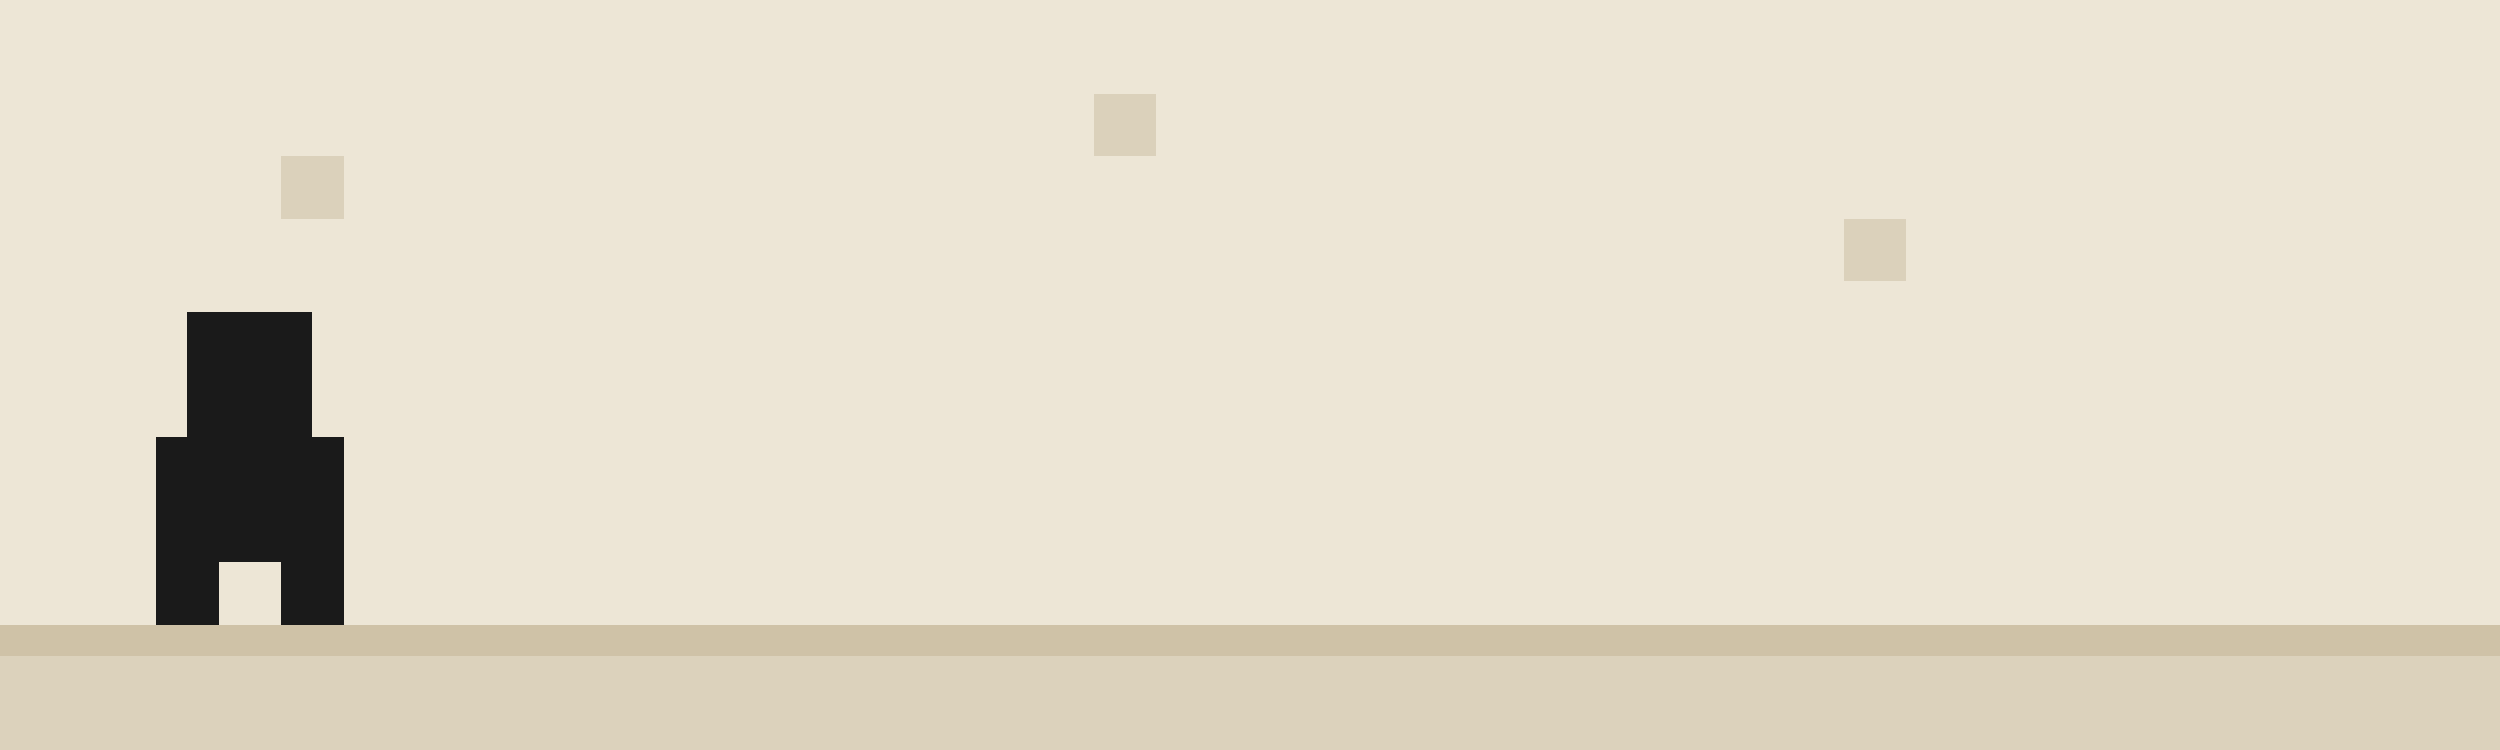
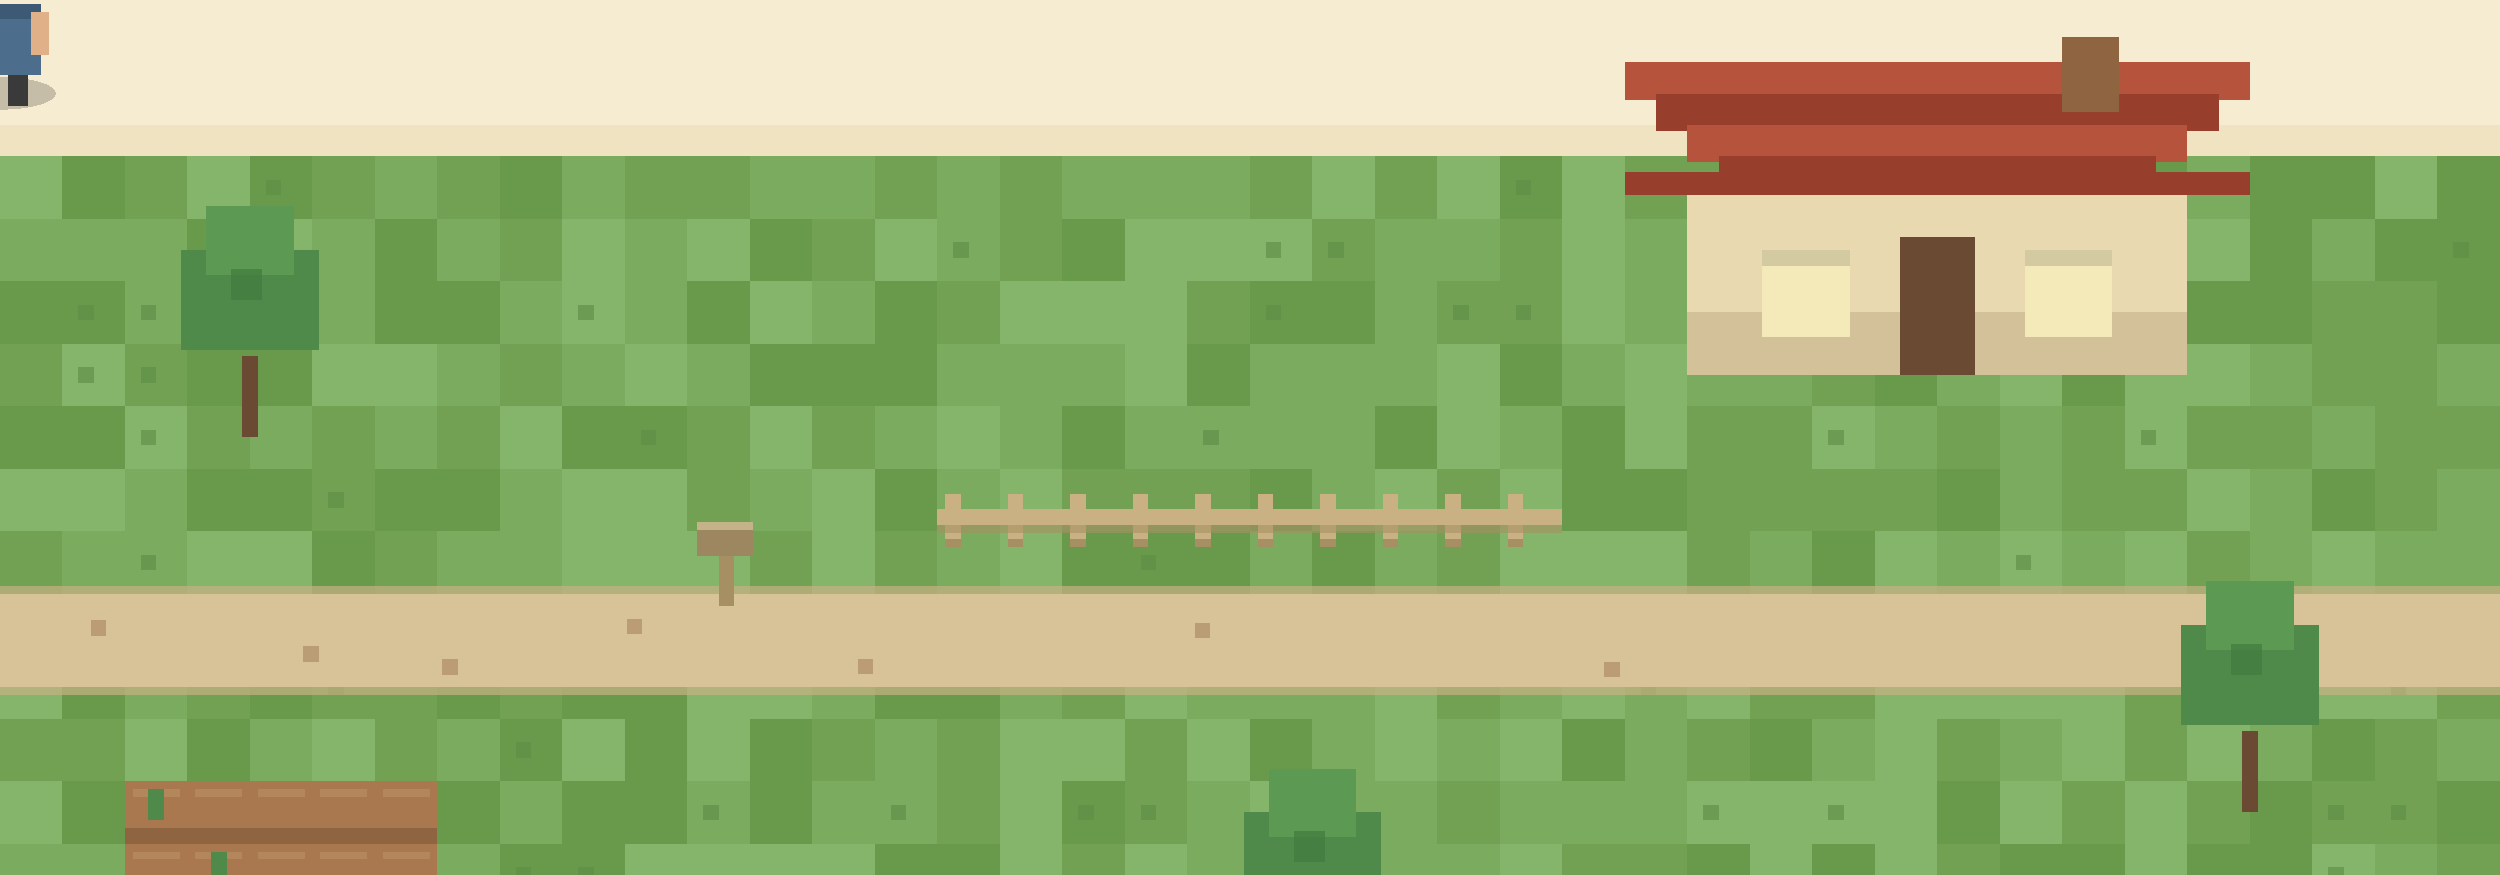
- <svg xmlns="http://www.w3.org/2000/svg" viewBox="0 0 160 48" width="320" height="96" shape-rendering="crispEdges">
-   <rect x="0" y="0" width="160" height="48" fill="#EDE6D6" />
-   <rect x="0" y="40" width="160" height="8" fill="#DCD2BC" />
-   <rect x="0" y="40" width="160" height="2" fill="#C7B89A" opacity="0.6" />
-   <rect x="18" y="10" width="4" height="4" fill="#C9BC9F" opacity="0.5" />
-   <rect x="70" y="6" width="4" height="4" fill="#C9BC9F" opacity="0.5" />
-   <rect x="118" y="14" width="4" height="4" fill="#C9BC9F" opacity="0.5" />
-   <g>
-     <g fill="#1A1A1A">
-       <rect x="12" y="20" width="8" height="8" />
-       <rect x="10" y="28" width="12" height="8" />
-       <rect x="10" y="36" width="4" height="4" />
-       <rect x="18" y="36" width="4" height="4" />
+ <svg xmlns="http://www.w3.org/2000/svg" viewBox="0 0 320 112" width="640" height="224" shape-rendering="crispEdges">
+   <rect x="0.0" y="0.0" width="320" height="16" fill="#f6ecd2" />
+   <rect x="0.0" y="16.0" width="320" height="4" fill="#efe3c2" />
+   <rect x="0.0" y="20.0" width="8" height="8" fill="#84b56a" />
+   <rect x="8.0" y="20.0" width="8" height="8" fill="#699a4c" />
+   <rect x="16.0" y="20.0" width="8" height="8" fill="#72a154" />
+   <rect x="24.0" y="20.0" width="8" height="8" fill="#84b56a" />
+   <rect x="32.0" y="20.0" width="8" height="8" fill="#699a4c" />
+   <rect x="34.0" y="23.0" width="2" height="2" fill="#5c8c44" opacity="0.6" />
+   <rect x="40.0" y="20.0" width="8" height="8" fill="#72a154" />
+   <rect x="48.0" y="20.0" width="8" height="8" fill="#7bab5e" />
+   <rect x="56.0" y="20.0" width="8" height="8" fill="#72a154" />
+   <rect x="64.0" y="20.0" width="8" height="8" fill="#699a4c" />
+   <rect x="72.0" y="20.0" width="8" height="8" fill="#7bab5e" />
+   <rect x="80.0" y="20.0" width="8" height="8" fill="#72a154" />
+   <rect x="88.0" y="20.0" width="8" height="8" fill="#72a154" />
+   <rect x="96.0" y="20.0" width="8" height="8" fill="#7bab5e" />
+   <rect x="104.0" y="20.0" width="8" height="8" fill="#7bab5e" />
+   <rect x="112.0" y="20.0" width="8" height="8" fill="#72a154" />
+   <rect x="120.0" y="20.0" width="8" height="8" fill="#7bab5e" />
+   <rect x="128.0" y="20.0" width="8" height="8" fill="#72a154" />
+   <rect x="136.0" y="20.0" width="8" height="8" fill="#7bab5e" />
+   <rect x="144.0" y="20.0" width="8" height="8" fill="#7bab5e" />
+   <rect x="152.0" y="20.0" width="8" height="8" fill="#7bab5e" />
+   <rect x="160.0" y="20.0" width="8" height="8" fill="#72a154" />
+   <rect x="168.0" y="20.0" width="8" height="8" fill="#84b56a" />
+   <rect x="176.0" y="20.0" width="8" height="8" fill="#72a154" />
+   <rect x="184.0" y="20.0" width="8" height="8" fill="#84b56a" />
+   <rect x="192.0" y="20.0" width="8" height="8" fill="#699a4c" />
+   <rect x="194.0" y="23.0" width="2" height="2" fill="#5c8c44" opacity="0.6" />
+   <rect x="200.0" y="20.0" width="8" height="8" fill="#84b56a" />
+   <rect x="208.0" y="20.0" width="8" height="8" fill="#72a154" />
+   <rect x="216.0" y="20.0" width="8" height="8" fill="#72a154" />
+   <rect x="224.0" y="20.0" width="8" height="8" fill="#72a154" />
+   <rect x="232.0" y="20.0" width="8" height="8" fill="#84b56a" />
+   <rect x="240.0" y="20.0" width="8" height="8" fill="#72a154" />
+   <rect x="248.0" y="20.0" width="8" height="8" fill="#699a4c" />
+   <rect x="256.0" y="20.0" width="8" height="8" fill="#699a4c" />
+   <rect x="264.0" y="20.0" width="8" height="8" fill="#7bab5e" />
+   <rect x="272.0" y="20.0" width="8" height="8" fill="#699a4c" />
+   <rect x="280.0" y="20.0" width="8" height="8" fill="#7bab5e" />
+   <rect x="288.0" y="20.0" width="8" height="8" fill="#699a4c" />
+   <rect x="296.0" y="20.0" width="8" height="8" fill="#699a4c" />
+   <rect x="304.0" y="20.0" width="8" height="8" fill="#84b56a" />
+   <rect x="312.0" y="20.0" width="8" height="8" fill="#699a4c" />
+   <rect x="0.0" y="28.0" width="8" height="8" fill="#7bab5e" />
+   <rect x="8.0" y="28.0" width="8" height="8" fill="#7bab5e" />
+   <rect x="16.0" y="28.0" width="8" height="8" fill="#7bab5e" />
+   <rect x="24.0" y="28.0" width="8" height="8" fill="#699a4c" />
+   <rect x="32.0" y="28.0" width="8" height="8" fill="#84b56a" />
+   <rect x="40.0" y="28.0" width="8" height="8" fill="#7bab5e" />
+   <rect x="48.0" y="28.0" width="8" height="8" fill="#699a4c" />
+   <rect x="56.0" y="28.0" width="8" height="8" fill="#7bab5e" />
+   <rect x="64.0" y="28.0" width="8" height="8" fill="#72a154" />
+   <rect x="72.0" y="28.0" width="8" height="8" fill="#84b56a" />
+   <rect x="80.0" y="28.0" width="8" height="8" fill="#7bab5e" />
+   <rect x="88.0" y="28.0" width="8" height="8" fill="#84b56a" />
+   <rect x="96.0" y="28.0" width="8" height="8" fill="#699a4c" />
+   <rect x="104.0" y="28.0" width="8" height="8" fill="#72a154" />
+   <rect x="112.0" y="28.0" width="8" height="8" fill="#84b56a" />
+   <rect x="120.0" y="28.0" width="8" height="8" fill="#7bab5e" />
+   <rect x="122.0" y="31.0" width="2" height="2" fill="#5c8c44" opacity="0.6" />
+   <rect x="128.0" y="28.0" width="8" height="8" fill="#72a154" />
+   <rect x="136.0" y="28.0" width="8" height="8" fill="#699a4c" />
+   <rect x="144.0" y="28.0" width="8" height="8" fill="#84b56a" />
+   <rect x="152.0" y="28.0" width="8" height="8" fill="#84b56a" />
+   <rect x="160.0" y="28.0" width="8" height="8" fill="#84b56a" />
+   <rect x="162.0" y="31.0" width="2" height="2" fill="#5c8c44" opacity="0.6" />
+   <rect x="168.0" y="28.0" width="8" height="8" fill="#72a154" />
+   <rect x="170.0" y="31.0" width="2" height="2" fill="#5c8c44" opacity="0.6" />
+   <rect x="176.0" y="28.0" width="8" height="8" fill="#7bab5e" />
+   <rect x="184.0" y="28.0" width="8" height="8" fill="#7bab5e" />
+   <rect x="192.0" y="28.0" width="8" height="8" fill="#72a154" />
+   <rect x="200.0" y="28.0" width="8" height="8" fill="#84b56a" />
+   <rect x="208.0" y="28.0" width="8" height="8" fill="#7bab5e" />
+   <rect x="216.0" y="28.0" width="8" height="8" fill="#7bab5e" />
+   <rect x="224.0" y="28.0" width="8" height="8" fill="#84b56a" />
+   <rect x="232.0" y="28.0" width="8" height="8" fill="#72a154" />
+   <rect x="240.0" y="28.0" width="8" height="8" fill="#84b56a" />
+   <rect x="248.0" y="28.0" width="8" height="8" fill="#699a4c" />
+   <rect x="256.0" y="28.0" width="8" height="8" fill="#699a4c" />
+   <rect x="264.0" y="28.0" width="8" height="8" fill="#7bab5e" />
+   <rect x="272.0" y="28.0" width="8" height="8" fill="#72a154" />
+   <rect x="280.0" y="28.0" width="8" height="8" fill="#84b56a" />
+   <rect x="288.0" y="28.0" width="8" height="8" fill="#699a4c" />
+   <rect x="296.0" y="28.0" width="8" height="8" fill="#7bab5e" />
+   <rect x="304.0" y="28.0" width="8" height="8" fill="#699a4c" />
+   <rect x="312.0" y="28.0" width="8" height="8" fill="#699a4c" />
+   <rect x="314.0" y="31.0" width="2" height="2" fill="#5c8c44" opacity="0.6" />
+   <rect x="0.0" y="36.0" width="8" height="8" fill="#699a4c" />
+   <rect x="8.0" y="36.0" width="8" height="8" fill="#699a4c" />
+   <rect x="10.0" y="39.0" width="2" height="2" fill="#5c8c44" opacity="0.6" />
+   <rect x="16.0" y="36.0" width="8" height="8" fill="#7bab5e" />
+   <rect x="18.0" y="39.0" width="2" height="2" fill="#5c8c44" opacity="0.6" />
+   <rect x="24.0" y="36.0" width="8" height="8" fill="#84b56a" />
+   <rect x="26.0" y="39.0" width="2" height="2" fill="#5c8c44" opacity="0.6" />
+   <rect x="32.0" y="36.0" width="8" height="8" fill="#72a154" />
+   <rect x="40.0" y="36.0" width="8" height="8" fill="#7bab5e" />
+   <rect x="48.0" y="36.0" width="8" height="8" fill="#699a4c" />
+   <rect x="56.0" y="36.0" width="8" height="8" fill="#699a4c" />
+   <rect x="64.0" y="36.0" width="8" height="8" fill="#7bab5e" />
+   <rect x="72.0" y="36.0" width="8" height="8" fill="#84b56a" />
+   <rect x="74.0" y="39.0" width="2" height="2" fill="#5c8c44" opacity="0.6" />
+   <rect x="80.0" y="36.0" width="8" height="8" fill="#7bab5e" />
+   <rect x="88.0" y="36.0" width="8" height="8" fill="#699a4c" />
+   <rect x="96.0" y="36.0" width="8" height="8" fill="#84b56a" />
+   <rect x="104.0" y="36.0" width="8" height="8" fill="#7bab5e" />
+   <rect x="112.0" y="36.0" width="8" height="8" fill="#699a4c" />
+   <rect x="120.0" y="36.0" width="8" height="8" fill="#72a154" />
+   <rect x="128.0" y="36.0" width="8" height="8" fill="#84b56a" />
+   <rect x="136.0" y="36.0" width="8" height="8" fill="#84b56a" />
+   <rect x="144.0" y="36.0" width="8" height="8" fill="#84b56a" />
+   <rect x="152.0" y="36.0" width="8" height="8" fill="#72a154" />
+   <rect x="160.0" y="36.0" width="8" height="8" fill="#699a4c" />
+   <rect x="162.0" y="39.0" width="2" height="2" fill="#5c8c44" opacity="0.6" />
+   <rect x="168.0" y="36.0" width="8" height="8" fill="#699a4c" />
+   <rect x="176.0" y="36.0" width="8" height="8" fill="#7bab5e" />
+   <rect x="184.0" y="36.0" width="8" height="8" fill="#72a154" />
+   <rect x="186.0" y="39.0" width="2" height="2" fill="#5c8c44" opacity="0.6" />
+   <rect x="192.0" y="36.0" width="8" height="8" fill="#72a154" />
+   <rect x="194.0" y="39.0" width="2" height="2" fill="#5c8c44" opacity="0.6" />
+   <rect x="200.0" y="36.0" width="8" height="8" fill="#84b56a" />
+   <rect x="208.0" y="36.0" width="8" height="8" fill="#7bab5e" />
+   <rect x="216.0" y="36.0" width="8" height="8" fill="#699a4c" />
+   <rect x="218.0" y="39.0" width="2" height="2" fill="#5c8c44" opacity="0.6" />
+   <rect x="224.0" y="36.0" width="8" height="8" fill="#72a154" />
+   <rect x="232.0" y="36.0" width="8" height="8" fill="#72a154" />
+   <rect x="234.0" y="39.0" width="2" height="2" fill="#5c8c44" opacity="0.6" />
+   <rect x="240.0" y="36.0" width="8" height="8" fill="#84b56a" />
+   <rect x="248.0" y="36.0" width="8" height="8" fill="#699a4c" />
+   <rect x="256.0" y="36.0" width="8" height="8" fill="#72a154" />
+   <rect x="264.0" y="36.0" width="8" height="8" fill="#699a4c" />
+   <rect x="272.0" y="36.0" width="8" height="8" fill="#7bab5e" />
+   <rect x="280.0" y="36.0" width="8" height="8" fill="#699a4c" />
+   <rect x="288.0" y="36.0" width="8" height="8" fill="#699a4c" />
+   <rect x="296.0" y="36.0" width="8" height="8" fill="#72a154" />
+   <rect x="304.0" y="36.0" width="8" height="8" fill="#72a154" />
+   <rect x="312.0" y="36.0" width="8" height="8" fill="#699a4c" />
+   <rect x="0.0" y="44.0" width="8" height="8" fill="#72a154" />
+   <rect x="8.0" y="44.0" width="8" height="8" fill="#84b56a" />
+   <rect x="10.0" y="47.0" width="2" height="2" fill="#5c8c44" opacity="0.6" />
+   <rect x="16.0" y="44.0" width="8" height="8" fill="#72a154" />
+   <rect x="18.0" y="47.0" width="2" height="2" fill="#5c8c44" opacity="0.6" />
+   <rect x="24.0" y="44.0" width="8" height="8" fill="#699a4c" />
+   <rect x="32.0" y="44.0" width="8" height="8" fill="#699a4c" />
+   <rect x="40.0" y="44.0" width="8" height="8" fill="#84b56a" />
+   <rect x="48.0" y="44.0" width="8" height="8" fill="#84b56a" />
+   <rect x="56.0" y="44.0" width="8" height="8" fill="#7bab5e" />
+   <rect x="64.0" y="44.0" width="8" height="8" fill="#72a154" />
+   <rect x="72.0" y="44.0" width="8" height="8" fill="#7bab5e" />
+   <rect x="80.0" y="44.0" width="8" height="8" fill="#84b56a" />
+   <rect x="88.0" y="44.0" width="8" height="8" fill="#7bab5e" />
+   <rect x="96.0" y="44.0" width="8" height="8" fill="#699a4c" />
+   <rect x="104.0" y="44.0" width="8" height="8" fill="#699a4c" />
+   <rect x="112.0" y="44.0" width="8" height="8" fill="#699a4c" />
+   <rect x="120.0" y="44.0" width="8" height="8" fill="#7bab5e" />
+   <rect x="128.0" y="44.0" width="8" height="8" fill="#7bab5e" />
+   <rect x="136.0" y="44.0" width="8" height="8" fill="#7bab5e" />
+   <rect x="144.0" y="44.0" width="8" height="8" fill="#84b56a" />
+   <rect x="152.0" y="44.0" width="8" height="8" fill="#699a4c" />
+   <rect x="160.0" y="44.0" width="8" height="8" fill="#7bab5e" />
+   <rect x="168.0" y="44.0" width="8" height="8" fill="#7bab5e" />
+   <rect x="176.0" y="44.0" width="8" height="8" fill="#7bab5e" />
+   <rect x="184.0" y="44.0" width="8" height="8" fill="#84b56a" />
+   <rect x="192.0" y="44.0" width="8" height="8" fill="#699a4c" />
+   <rect x="200.0" y="44.0" width="8" height="8" fill="#7bab5e" />
+   <rect x="208.0" y="44.0" width="8" height="8" fill="#84b56a" />
+   <rect x="216.0" y="44.0" width="8" height="8" fill="#7bab5e" />
+   <rect x="224.0" y="44.0" width="8" height="8" fill="#7bab5e" />
+   <rect x="232.0" y="44.0" width="8" height="8" fill="#72a154" />
+   <rect x="240.0" y="44.0" width="8" height="8" fill="#699a4c" />
+   <rect x="248.0" y="44.0" width="8" height="8" fill="#7bab5e" />
+   <rect x="256.0" y="44.0" width="8" height="8" fill="#84b56a" />
+   <rect x="264.0" y="44.0" width="8" height="8" fill="#699a4c" />
+   <rect x="272.0" y="44.0" width="8" height="8" fill="#84b56a" />
+   <rect x="280.0" y="44.0" width="8" height="8" fill="#84b56a" />
+   <rect x="288.0" y="44.0" width="8" height="8" fill="#7bab5e" />
+   <rect x="296.0" y="44.0" width="8" height="8" fill="#72a154" />
+   <rect x="304.0" y="44.0" width="8" height="8" fill="#72a154" />
+   <rect x="312.0" y="44.0" width="8" height="8" fill="#7bab5e" />
+   <rect x="0.0" y="52.0" width="8" height="8" fill="#699a4c" />
+   <rect x="8.0" y="52.0" width="8" height="8" fill="#699a4c" />
+   <rect x="16.0" y="52.0" width="8" height="8" fill="#84b56a" />
+   <rect x="18.0" y="55.0" width="2" height="2" fill="#5c8c44" opacity="0.6" />
+   <rect x="24.0" y="52.0" width="8" height="8" fill="#72a154" />
+   <rect x="32.0" y="52.0" width="8" height="8" fill="#7bab5e" />
+   <rect x="40.0" y="52.0" width="8" height="8" fill="#72a154" />
+   <rect x="48.0" y="52.0" width="8" height="8" fill="#7bab5e" />
+   <rect x="56.0" y="52.0" width="8" height="8" fill="#72a154" />
+   <rect x="64.0" y="52.0" width="8" height="8" fill="#84b56a" />
+   <rect x="72.0" y="52.0" width="8" height="8" fill="#699a4c" />
+   <rect x="80.0" y="52.0" width="8" height="8" fill="#699a4c" />
+   <rect x="82.0" y="55.0" width="2" height="2" fill="#5c8c44" opacity="0.6" />
+   <rect x="88.0" y="52.0" width="8" height="8" fill="#72a154" />
+   <rect x="96.0" y="52.0" width="8" height="8" fill="#84b56a" />
+   <rect x="104.0" y="52.0" width="8" height="8" fill="#72a154" />
+   <rect x="112.0" y="52.0" width="8" height="8" fill="#7bab5e" />
+   <rect x="120.0" y="52.0" width="8" height="8" fill="#84b56a" />
+   <rect x="128.0" y="52.0" width="8" height="8" fill="#7bab5e" />
+   <rect x="136.0" y="52.0" width="8" height="8" fill="#699a4c" />
+   <rect x="144.0" y="52.0" width="8" height="8" fill="#7bab5e" />
+   <rect x="152.0" y="52.0" width="8" height="8" fill="#7bab5e" />
+   <rect x="154.0" y="55.0" width="2" height="2" fill="#5c8c44" opacity="0.6" />
+   <rect x="160.0" y="52.0" width="8" height="8" fill="#7bab5e" />
+   <rect x="168.0" y="52.0" width="8" height="8" fill="#7bab5e" />
+   <rect x="176.0" y="52.0" width="8" height="8" fill="#699a4c" />
+   <rect x="184.0" y="52.0" width="8" height="8" fill="#84b56a" />
+   <rect x="192.0" y="52.0" width="8" height="8" fill="#7bab5e" />
+   <rect x="200.0" y="52.0" width="8" height="8" fill="#699a4c" />
+   <rect x="208.0" y="52.0" width="8" height="8" fill="#84b56a" />
+   <rect x="216.0" y="52.0" width="8" height="8" fill="#72a154" />
+   <rect x="224.0" y="52.0" width="8" height="8" fill="#72a154" />
+   <rect x="232.0" y="52.0" width="8" height="8" fill="#84b56a" />
+   <rect x="234.0" y="55.0" width="2" height="2" fill="#5c8c44" opacity="0.6" />
+   <rect x="240.0" y="52.0" width="8" height="8" fill="#7bab5e" />
+   <rect x="248.0" y="52.0" width="8" height="8" fill="#72a154" />
+   <rect x="256.0" y="52.0" width="8" height="8" fill="#7bab5e" />
+   <rect x="264.0" y="52.0" width="8" height="8" fill="#72a154" />
+   <rect x="272.0" y="52.0" width="8" height="8" fill="#84b56a" />
+   <rect x="274.0" y="55.0" width="2" height="2" fill="#5c8c44" opacity="0.6" />
+   <rect x="280.0" y="52.0" width="8" height="8" fill="#72a154" />
+   <rect x="288.0" y="52.0" width="8" height="8" fill="#72a154" />
+   <rect x="296.0" y="52.0" width="8" height="8" fill="#7bab5e" />
+   <rect x="304.0" y="52.0" width="8" height="8" fill="#72a154" />
+   <rect x="312.0" y="52.0" width="8" height="8" fill="#72a154" />
+   <rect x="0.0" y="60.0" width="8" height="8" fill="#84b56a" />
+   <rect x="8.0" y="60.0" width="8" height="8" fill="#84b56a" />
+   <rect x="16.0" y="60.0" width="8" height="8" fill="#7bab5e" />
+   <rect x="24.0" y="60.0" width="8" height="8" fill="#699a4c" />
+   <rect x="32.0" y="60.0" width="8" height="8" fill="#699a4c" />
+   <rect x="40.0" y="60.0" width="8" height="8" fill="#72a154" />
+   <rect x="42.0" y="63.0" width="2" height="2" fill="#5c8c44" opacity="0.6" />
+   <rect x="48.0" y="60.0" width="8" height="8" fill="#699a4c" />
+   <rect x="56.0" y="60.0" width="8" height="8" fill="#699a4c" />
+   <rect x="64.0" y="60.0" width="8" height="8" fill="#7bab5e" />
+   <rect x="72.0" y="60.0" width="8" height="8" fill="#84b56a" />
+   <rect x="80.0" y="60.0" width="8" height="8" fill="#84b56a" />
+   <rect x="88.0" y="60.0" width="8" height="8" fill="#72a154" />
+   <rect x="96.0" y="60.0" width="8" height="8" fill="#7bab5e" />
+   <rect x="104.0" y="60.0" width="8" height="8" fill="#84b56a" />
+   <rect x="112.0" y="60.0" width="8" height="8" fill="#699a4c" />
+   <rect x="120.0" y="60.0" width="8" height="8" fill="#7bab5e" />
+   <rect x="128.0" y="60.0" width="8" height="8" fill="#84b56a" />
+   <rect x="136.0" y="60.0" width="8" height="8" fill="#72a154" />
+   <rect x="144.0" y="60.0" width="8" height="8" fill="#72a154" />
+   <rect x="152.0" y="60.0" width="8" height="8" fill="#72a154" />
+   <rect x="160.0" y="60.0" width="8" height="8" fill="#699a4c" />
+   <rect x="168.0" y="60.0" width="8" height="8" fill="#7bab5e" />
+   <rect x="176.0" y="60.0" width="8" height="8" fill="#84b56a" />
+   <rect x="184.0" y="60.0" width="8" height="8" fill="#72a154" />
+   <rect x="192.0" y="60.0" width="8" height="8" fill="#84b56a" />
+   <rect x="200.0" y="60.0" width="8" height="8" fill="#699a4c" />
+   <rect x="208.0" y="60.0" width="8" height="8" fill="#699a4c" />
+   <rect x="216.0" y="60.0" width="8" height="8" fill="#72a154" />
+   <rect x="224.0" y="60.0" width="8" height="8" fill="#72a154" />
+   <rect x="232.0" y="60.0" width="8" height="8" fill="#72a154" />
+   <rect x="240.0" y="60.0" width="8" height="8" fill="#72a154" />
+   <rect x="248.0" y="60.0" width="8" height="8" fill="#699a4c" />
+   <rect x="256.0" y="60.0" width="8" height="8" fill="#7bab5e" />
+   <rect x="264.0" y="60.0" width="8" height="8" fill="#72a154" />
+   <rect x="272.0" y="60.0" width="8" height="8" fill="#72a154" />
+   <rect x="280.0" y="60.0" width="8" height="8" fill="#84b56a" />
+   <rect x="288.0" y="60.0" width="8" height="8" fill="#7bab5e" />
+   <rect x="296.0" y="60.0" width="8" height="8" fill="#699a4c" />
+   <rect x="304.0" y="60.0" width="8" height="8" fill="#72a154" />
+   <rect x="312.0" y="60.0" width="8" height="8" fill="#7bab5e" />
+   <rect x="0.0" y="68.0" width="8" height="8" fill="#72a154" />
+   <rect x="8.0" y="68.0" width="8" height="8" fill="#7bab5e" />
+   <rect x="16.0" y="68.0" width="8" height="8" fill="#7bab5e" />
+   <rect x="18.0" y="71.0" width="2" height="2" fill="#5c8c44" opacity="0.6" />
+   <rect x="24.0" y="68.0" width="8" height="8" fill="#84b56a" />
+   <rect x="32.0" y="68.0" width="8" height="8" fill="#84b56a" />
+   <rect x="40.0" y="68.0" width="8" height="8" fill="#699a4c" />
+   <rect x="48.0" y="68.0" width="8" height="8" fill="#72a154" />
+   <rect x="56.0" y="68.0" width="8" height="8" fill="#7bab5e" />
+   <rect x="64.0" y="68.0" width="8" height="8" fill="#7bab5e" />
+   <rect x="72.0" y="68.0" width="8" height="8" fill="#84b56a" />
+   <rect x="80.0" y="68.0" width="8" height="8" fill="#84b56a" />
+   <rect x="88.0" y="68.0" width="8" height="8" fill="#84b56a" />
+   <rect x="96.0" y="68.0" width="8" height="8" fill="#72a154" />
+   <rect x="104.0" y="68.0" width="8" height="8" fill="#84b56a" />
+   <rect x="112.0" y="68.0" width="8" height="8" fill="#72a154" />
+   <rect x="120.0" y="68.0" width="8" height="8" fill="#7bab5e" />
+   <rect x="128.0" y="68.0" width="8" height="8" fill="#84b56a" />
+   <rect x="136.0" y="68.0" width="8" height="8" fill="#699a4c" />
+   <rect x="144.0" y="68.0" width="8" height="8" fill="#699a4c" />
+   <rect x="146.0" y="71.0" width="2" height="2" fill="#5c8c44" opacity="0.6" />
+   <rect x="152.0" y="68.0" width="8" height="8" fill="#699a4c" />
+   <rect x="160.0" y="68.0" width="8" height="8" fill="#7bab5e" />
+   <rect x="168.0" y="68.0" width="8" height="8" fill="#699a4c" />
+   <rect x="176.0" y="68.0" width="8" height="8" fill="#7bab5e" />
+   <rect x="184.0" y="68.0" width="8" height="8" fill="#72a154" />
+   <rect x="192.0" y="68.0" width="8" height="8" fill="#84b56a" />
+   <rect x="200.0" y="68.0" width="8" height="8" fill="#84b56a" />
+   <rect x="208.0" y="68.0" width="8" height="8" fill="#84b56a" />
+   <rect x="216.0" y="68.0" width="8" height="8" fill="#72a154" />
+   <rect x="224.0" y="68.0" width="8" height="8" fill="#7bab5e" />
+   <rect x="232.0" y="68.0" width="8" height="8" fill="#699a4c" />
+   <rect x="240.0" y="68.0" width="8" height="8" fill="#84b56a" />
+   <rect x="248.0" y="68.0" width="8" height="8" fill="#7bab5e" />
+   <rect x="256.0" y="68.0" width="8" height="8" fill="#84b56a" />
+   <rect x="258.0" y="71.0" width="2" height="2" fill="#5c8c44" opacity="0.6" />
+   <rect x="264.0" y="68.0" width="8" height="8" fill="#7bab5e" />
+   <rect x="272.0" y="68.0" width="8" height="8" fill="#84b56a" />
+   <rect x="280.0" y="68.0" width="8" height="8" fill="#72a154" />
+   <rect x="288.0" y="68.0" width="8" height="8" fill="#7bab5e" />
+   <rect x="296.0" y="68.0" width="8" height="8" fill="#84b56a" />
+   <rect x="304.0" y="68.0" width="8" height="8" fill="#7bab5e" />
+   <rect x="312.0" y="68.0" width="8" height="8" fill="#7bab5e" />
+   <rect x="0.0" y="76.0" width="8" height="8" fill="#84b56a" />
+   <rect x="8.0" y="76.0" width="8" height="8" fill="#72a154" />
+   <rect x="16.0" y="76.0" width="8" height="8" fill="#72a154" />
+   <rect x="24.0" y="76.0" width="8" height="8" fill="#84b56a" />
+   <rect x="32.0" y="76.0" width="8" height="8" fill="#84b56a" />
+   <rect x="40.0" y="76.0" width="8" height="8" fill="#84b56a" />
+   <rect x="48.0" y="76.0" width="8" height="8" fill="#699a4c" />
+   <rect x="56.0" y="76.0" width="8" height="8" fill="#84b56a" />
+   <rect x="64.0" y="76.0" width="8" height="8" fill="#7bab5e" />
+   <rect x="72.0" y="76.0" width="8" height="8" fill="#699a4c" />
+   <rect x="74.0" y="79.0" width="2" height="2" fill="#5c8c44" opacity="0.6" />
+   <rect x="80.0" y="76.0" width="8" height="8" fill="#84b56a" />
+   <rect x="88.0" y="76.0" width="8" height="8" fill="#7bab5e" />
+   <rect x="90.0" y="79.0" width="2" height="2" fill="#5c8c44" opacity="0.6" />
+   <rect x="96.0" y="76.0" width="8" height="8" fill="#699a4c" />
+   <rect x="104.0" y="76.0" width="8" height="8" fill="#72a154" />
+   <rect x="112.0" y="76.0" width="8" height="8" fill="#7bab5e" />
+   <rect x="120.0" y="76.0" width="8" height="8" fill="#7bab5e" />
+   <rect x="128.0" y="76.0" width="8" height="8" fill="#72a154" />
+   <rect x="136.0" y="76.0" width="8" height="8" fill="#72a154" />
+   <rect x="144.0" y="76.0" width="8" height="8" fill="#72a154" />
+   <rect x="152.0" y="76.0" width="8" height="8" fill="#7bab5e" />
+   <rect x="154.0" y="79.0" width="2" height="2" fill="#5c8c44" opacity="0.6" />
+   <rect x="160.0" y="76.0" width="8" height="8" fill="#699a4c" />
+   <rect x="168.0" y="76.0" width="8" height="8" fill="#699a4c" />
+   <rect x="170.0" y="79.0" width="2" height="2" fill="#5c8c44" opacity="0.6" />
+   <rect x="176.0" y="76.0" width="8" height="8" fill="#72a154" />
+   <rect x="184.0" y="76.0" width="8" height="8" fill="#7bab5e" />
+   <rect x="192.0" y="76.0" width="8" height="8" fill="#72a154" />
+   <rect x="200.0" y="76.0" width="8" height="8" fill="#72a154" />
+   <rect x="202.0" y="79.0" width="2" height="2" fill="#5c8c44" opacity="0.6" />
+   <rect x="208.0" y="76.0" width="8" height="8" fill="#72a154" />
+   <rect x="216.0" y="76.0" width="8" height="8" fill="#72a154" />
+   <rect x="218.0" y="79.0" width="2" height="2" fill="#5c8c44" opacity="0.6" />
+   <rect x="224.0" y="76.0" width="8" height="8" fill="#72a154" />
+   <rect x="232.0" y="76.0" width="8" height="8" fill="#7bab5e" />
+   <rect x="240.0" y="76.0" width="8" height="8" fill="#84b56a" />
+   <rect x="248.0" y="76.0" width="8" height="8" fill="#7bab5e" />
+   <rect x="256.0" y="76.0" width="8" height="8" fill="#72a154" />
+   <rect x="264.0" y="76.0" width="8" height="8" fill="#84b56a" />
+   <rect x="266.0" y="79.0" width="2" height="2" fill="#5c8c44" opacity="0.6" />
+   <rect x="272.0" y="76.0" width="8" height="8" fill="#72a154" />
+   <rect x="280.0" y="76.0" width="8" height="8" fill="#84b56a" />
+   <rect x="288.0" y="76.0" width="8" height="8" fill="#84b56a" />
+   <rect x="296.0" y="76.0" width="8" height="8" fill="#72a154" />
+   <rect x="304.0" y="76.0" width="8" height="8" fill="#699a4c" />
+   <rect x="312.0" y="76.0" width="8" height="8" fill="#84b56a" />
+   <rect x="0.0" y="84.0" width="8" height="8" fill="#84b56a" />
+   <rect x="8.0" y="84.0" width="8" height="8" fill="#699a4c" />
+   <rect x="16.0" y="84.0" width="8" height="8" fill="#7bab5e" />
+   <rect x="24.0" y="84.0" width="8" height="8" fill="#72a154" />
+   <rect x="32.0" y="84.0" width="8" height="8" fill="#699a4c" />
+   <rect x="40.0" y="84.0" width="8" height="8" fill="#72a154" />
+   <rect x="42.0" y="87.0" width="2" height="2" fill="#5c8c44" opacity="0.6" />
+   <rect x="48.0" y="84.0" width="8" height="8" fill="#72a154" />
+   <rect x="56.0" y="84.0" width="8" height="8" fill="#699a4c" />
+   <rect x="64.0" y="84.0" width="8" height="8" fill="#72a154" />
+   <rect x="72.0" y="84.0" width="8" height="8" fill="#699a4c" />
+   <rect x="80.0" y="84.0" width="8" height="8" fill="#699a4c" />
+   <rect x="88.0" y="84.0" width="8" height="8" fill="#84b56a" />
+   <rect x="96.0" y="84.0" width="8" height="8" fill="#84b56a" />
+   <rect x="104.0" y="84.0" width="8" height="8" fill="#7bab5e" />
+   <rect x="112.0" y="84.0" width="8" height="8" fill="#699a4c" />
+   <rect x="120.0" y="84.0" width="8" height="8" fill="#699a4c" />
+   <rect x="128.0" y="84.0" width="8" height="8" fill="#7bab5e" />
+   <rect x="136.0" y="84.0" width="8" height="8" fill="#72a154" />
+   <rect x="144.0" y="84.0" width="8" height="8" fill="#84b56a" />
+   <rect x="152.0" y="84.0" width="8" height="8" fill="#7bab5e" />
+   <rect x="160.0" y="84.0" width="8" height="8" fill="#7bab5e" />
+   <rect x="168.0" y="84.0" width="8" height="8" fill="#7bab5e" />
+   <rect x="176.0" y="84.0" width="8" height="8" fill="#84b56a" />
+   <rect x="184.0" y="84.0" width="8" height="8" fill="#72a154" />
+   <rect x="192.0" y="84.0" width="8" height="8" fill="#7bab5e" />
+   <rect x="200.0" y="84.0" width="8" height="8" fill="#84b56a" />
+   <rect x="208.0" y="84.0" width="8" height="8" fill="#7bab5e" />
+   <rect x="210.0" y="87.0" width="2" height="2" fill="#5c8c44" opacity="0.6" />
+   <rect x="216.0" y="84.0" width="8" height="8" fill="#84b56a" />
+   <rect x="224.0" y="84.0" width="8" height="8" fill="#72a154" />
+   <rect x="232.0" y="84.0" width="8" height="8" fill="#72a154" />
+   <rect x="240.0" y="84.0" width="8" height="8" fill="#84b56a" />
+   <rect x="248.0" y="84.0" width="8" height="8" fill="#84b56a" />
+   <rect x="256.0" y="84.0" width="8" height="8" fill="#84b56a" />
+   <rect x="264.0" y="84.0" width="8" height="8" fill="#84b56a" />
+   <rect x="272.0" y="84.0" width="8" height="8" fill="#72a154" />
+   <rect x="280.0" y="84.0" width="8" height="8" fill="#7bab5e" />
+   <rect x="288.0" y="84.0" width="8" height="8" fill="#72a154" />
+   <rect x="296.0" y="84.0" width="8" height="8" fill="#84b56a" />
+   <rect x="304.0" y="84.0" width="8" height="8" fill="#84b56a" />
+   <rect x="306.0" y="87.0" width="2" height="2" fill="#5c8c44" opacity="0.6" />
+   <rect x="312.0" y="84.0" width="8" height="8" fill="#72a154" />
+   <rect x="0.0" y="92.0" width="8" height="8" fill="#72a154" />
+   <rect x="8.0" y="92.0" width="8" height="8" fill="#72a154" />
+   <rect x="16.0" y="92.0" width="8" height="8" fill="#84b56a" />
+   <rect x="24.0" y="92.0" width="8" height="8" fill="#699a4c" />
+   <rect x="32.0" y="92.0" width="8" height="8" fill="#7bab5e" />
+   <rect x="40.0" y="92.0" width="8" height="8" fill="#84b56a" />
+   <rect x="48.0" y="92.0" width="8" height="8" fill="#72a154" />
+   <rect x="56.0" y="92.0" width="8" height="8" fill="#7bab5e" />
+   <rect x="64.0" y="92.0" width="8" height="8" fill="#699a4c" />
+   <rect x="66.0" y="95.0" width="2" height="2" fill="#5c8c44" opacity="0.6" />
+   <rect x="72.0" y="92.0" width="8" height="8" fill="#84b56a" />
+   <rect x="80.0" y="92.0" width="8" height="8" fill="#699a4c" />
+   <rect x="88.0" y="92.0" width="8" height="8" fill="#84b56a" />
+   <rect x="96.0" y="92.0" width="8" height="8" fill="#699a4c" />
+   <rect x="104.0" y="92.0" width="8" height="8" fill="#72a154" />
+   <rect x="112.0" y="92.0" width="8" height="8" fill="#7bab5e" />
+   <rect x="120.0" y="92.0" width="8" height="8" fill="#72a154" />
+   <rect x="128.0" y="92.0" width="8" height="8" fill="#84b56a" />
+   <rect x="136.0" y="92.0" width="8" height="8" fill="#84b56a" />
+   <rect x="144.0" y="92.0" width="8" height="8" fill="#72a154" />
+   <rect x="152.0" y="92.0" width="8" height="8" fill="#84b56a" />
+   <rect x="160.0" y="92.0" width="8" height="8" fill="#699a4c" />
+   <rect x="168.0" y="92.0" width="8" height="8" fill="#7bab5e" />
+   <rect x="176.0" y="92.0" width="8" height="8" fill="#84b56a" />
+   <rect x="184.0" y="92.0" width="8" height="8" fill="#7bab5e" />
+   <rect x="192.0" y="92.0" width="8" height="8" fill="#84b56a" />
+   <rect x="200.0" y="92.0" width="8" height="8" fill="#699a4c" />
+   <rect x="208.0" y="92.0" width="8" height="8" fill="#7bab5e" />
+   <rect x="216.0" y="92.0" width="8" height="8" fill="#72a154" />
+   <rect x="224.0" y="92.0" width="8" height="8" fill="#699a4c" />
+   <rect x="232.0" y="92.0" width="8" height="8" fill="#7bab5e" />
+   <rect x="240.0" y="92.0" width="8" height="8" fill="#84b56a" />
+   <rect x="248.0" y="92.0" width="8" height="8" fill="#72a154" />
+   <rect x="256.0" y="92.0" width="8" height="8" fill="#7bab5e" />
+   <rect x="264.0" y="92.0" width="8" height="8" fill="#84b56a" />
+   <rect x="272.0" y="92.0" width="8" height="8" fill="#72a154" />
+   <rect x="280.0" y="92.0" width="8" height="8" fill="#84b56a" />
+   <rect x="288.0" y="92.0" width="8" height="8" fill="#7bab5e" />
+   <rect x="296.0" y="92.0" width="8" height="8" fill="#699a4c" />
+   <rect x="304.0" y="92.0" width="8" height="8" fill="#72a154" />
+   <rect x="312.0" y="92.0" width="8" height="8" fill="#7bab5e" />
+   <rect x="0.0" y="100.0" width="8" height="8" fill="#84b56a" />
+   <rect x="8.0" y="100.0" width="8" height="8" fill="#699a4c" />
+   <rect x="16.0" y="100.0" width="8" height="8" fill="#699a4c" />
+   <rect x="24.0" y="100.0" width="8" height="8" fill="#699a4c" />
+   <rect x="32.0" y="100.0" width="8" height="8" fill="#7bab5e" />
+   <rect x="40.0" y="100.0" width="8" height="8" fill="#699a4c" />
+   <rect x="48.0" y="100.0" width="8" height="8" fill="#7bab5e" />
+   <rect x="56.0" y="100.0" width="8" height="8" fill="#699a4c" />
+   <rect x="64.0" y="100.0" width="8" height="8" fill="#7bab5e" />
+   <rect x="72.0" y="100.0" width="8" height="8" fill="#699a4c" />
+   <rect x="80.0" y="100.0" width="8" height="8" fill="#699a4c" />
+   <rect x="88.0" y="100.0" width="8" height="8" fill="#7bab5e" />
+   <rect x="90.0" y="103.0" width="2" height="2" fill="#5c8c44" opacity="0.6" />
+   <rect x="96.0" y="100.0" width="8" height="8" fill="#699a4c" />
+   <rect x="104.0" y="100.0" width="8" height="8" fill="#7bab5e" />
+   <rect x="112.0" y="100.0" width="8" height="8" fill="#7bab5e" />
+   <rect x="114.0" y="103.0" width="2" height="2" fill="#5c8c44" opacity="0.6" />
+   <rect x="120.0" y="100.0" width="8" height="8" fill="#72a154" />
+   <rect x="128.0" y="100.0" width="8" height="8" fill="#84b56a" />
+   <rect x="136.0" y="100.0" width="8" height="8" fill="#699a4c" />
+   <rect x="138.0" y="103.0" width="2" height="2" fill="#5c8c44" opacity="0.6" />
+   <rect x="144.0" y="100.0" width="8" height="8" fill="#72a154" />
+   <rect x="146.0" y="103.0" width="2" height="2" fill="#5c8c44" opacity="0.6" />
+   <rect x="152.0" y="100.0" width="8" height="8" fill="#7bab5e" />
+   <rect x="160.0" y="100.0" width="8" height="8" fill="#84b56a" />
+   <rect x="168.0" y="100.0" width="8" height="8" fill="#7bab5e" />
+   <rect x="176.0" y="100.0" width="8" height="8" fill="#7bab5e" />
+   <rect x="184.0" y="100.0" width="8" height="8" fill="#72a154" />
+   <rect x="192.0" y="100.0" width="8" height="8" fill="#7bab5e" />
+   <rect x="200.0" y="100.0" width="8" height="8" fill="#7bab5e" />
+   <rect x="208.0" y="100.0" width="8" height="8" fill="#7bab5e" />
+   <rect x="216.0" y="100.0" width="8" height="8" fill="#84b56a" />
+   <rect x="218.0" y="103.0" width="2" height="2" fill="#5c8c44" opacity="0.6" />
+   <rect x="224.0" y="100.0" width="8" height="8" fill="#84b56a" />
+   <rect x="232.0" y="100.0" width="8" height="8" fill="#84b56a" />
+   <rect x="234.0" y="103.0" width="2" height="2" fill="#5c8c44" opacity="0.6" />
+   <rect x="240.0" y="100.0" width="8" height="8" fill="#84b56a" />
+   <rect x="248.0" y="100.0" width="8" height="8" fill="#699a4c" />
+   <rect x="256.0" y="100.0" width="8" height="8" fill="#84b56a" />
+   <rect x="264.0" y="100.0" width="8" height="8" fill="#72a154" />
+   <rect x="272.0" y="100.0" width="8" height="8" fill="#84b56a" />
+   <rect x="280.0" y="100.0" width="8" height="8" fill="#72a154" />
+   <rect x="288.0" y="100.0" width="8" height="8" fill="#699a4c" />
+   <rect x="296.0" y="100.0" width="8" height="8" fill="#72a154" />
+   <rect x="298.0" y="103.0" width="2" height="2" fill="#5c8c44" opacity="0.6" />
+   <rect x="304.0" y="100.0" width="8" height="8" fill="#72a154" />
+   <rect x="306.0" y="103.0" width="2" height="2" fill="#5c8c44" opacity="0.6" />
+   <rect x="312.0" y="100.0" width="8" height="8" fill="#699a4c" />
+   <rect x="0.0" y="108.0" width="8" height="8" fill="#7bab5e" />
+   <rect x="8.0" y="108.0" width="8" height="8" fill="#7bab5e" />
+   <rect x="16.0" y="108.0" width="8" height="8" fill="#7bab5e" />
+   <rect x="24.0" y="108.0" width="8" height="8" fill="#699a4c" />
+   <rect x="32.0" y="108.0" width="8" height="8" fill="#7bab5e" />
+   <rect x="40.0" y="108.0" width="8" height="8" fill="#72a154" />
+   <rect x="48.0" y="108.0" width="8" height="8" fill="#84b56a" />
+   <rect x="56.0" y="108.0" width="8" height="8" fill="#7bab5e" />
+   <rect x="64.0" y="108.0" width="8" height="8" fill="#699a4c" />
+   <rect x="66.0" y="111.0" width="2" height="2" fill="#5c8c44" opacity="0.6" />
+   <rect x="72.0" y="108.0" width="8" height="8" fill="#699a4c" />
+   <rect x="74.0" y="111.0" width="2" height="2" fill="#5c8c44" opacity="0.6" />
+   <rect x="80.0" y="108.0" width="8" height="8" fill="#84b56a" />
+   <rect x="88.0" y="108.0" width="8" height="8" fill="#84b56a" />
+   <rect x="96.0" y="108.0" width="8" height="8" fill="#84b56a" />
+   <rect x="104.0" y="108.0" width="8" height="8" fill="#84b56a" />
+   <rect x="112.0" y="108.0" width="8" height="8" fill="#699a4c" />
+   <rect x="120.0" y="108.0" width="8" height="8" fill="#699a4c" />
+   <rect x="128.0" y="108.0" width="8" height="8" fill="#84b56a" />
+   <rect x="136.0" y="108.0" width="8" height="8" fill="#72a154" />
+   <rect x="144.0" y="108.0" width="8" height="8" fill="#84b56a" />
+   <rect x="152.0" y="108.0" width="8" height="8" fill="#7bab5e" />
+   <rect x="160.0" y="108.0" width="8" height="8" fill="#84b56a" />
+   <rect x="168.0" y="108.0" width="8" height="8" fill="#699a4c" />
+   <rect x="176.0" y="108.0" width="8" height="8" fill="#7bab5e" />
+   <rect x="184.0" y="108.0" width="8" height="8" fill="#7bab5e" />
+   <rect x="192.0" y="108.0" width="8" height="8" fill="#84b56a" />
+   <rect x="200.0" y="108.0" width="8" height="8" fill="#72a154" />
+   <rect x="208.0" y="108.0" width="8" height="8" fill="#72a154" />
+   <rect x="216.0" y="108.0" width="8" height="8" fill="#699a4c" />
+   <rect x="224.0" y="108.0" width="8" height="8" fill="#84b56a" />
+   <rect x="232.0" y="108.0" width="8" height="8" fill="#699a4c" />
+   <rect x="240.0" y="108.0" width="8" height="8" fill="#84b56a" />
+   <rect x="248.0" y="108.0" width="8" height="8" fill="#72a154" />
+   <rect x="256.0" y="108.0" width="8" height="8" fill="#699a4c" />
+   <rect x="264.0" y="108.0" width="8" height="8" fill="#699a4c" />
+   <rect x="272.0" y="108.0" width="8" height="8" fill="#84b56a" />
+   <rect x="280.0" y="108.0" width="8" height="8" fill="#699a4c" />
+   <rect x="288.0" y="108.0" width="8" height="8" fill="#699a4c" />
+   <rect x="296.0" y="108.0" width="8" height="8" fill="#84b56a" />
+   <rect x="298.0" y="111.0" width="2" height="2" fill="#5c8c44" opacity="0.6" />
+   <rect x="304.0" y="108.0" width="8" height="8" fill="#7bab5e" />
+   <rect x="312.0" y="108.0" width="8" height="8" fill="#72a154" />
+   <rect x="0.0" y="76.0" width="320" height="12" fill="#d8c398" />
+   <rect x="0.0" y="75.0" width="320" height="1" fill="#c7b083" opacity="0.7" />
+   <rect x="0.0" y="88.0" width="320" height="1" fill="#c7b083" opacity="0.7" />
+   <rect x="11.6" y="79.4" width="2" height="2" fill="#8f6440" opacity="0.4" />
+   <rect x="38.8" y="82.7" width="2" height="2" fill="#8f6440" opacity="0.4" />
+   <rect x="56.6" y="84.4" width="2" height="2" fill="#8f6440" opacity="0.4" />
+   <rect x="80.2" y="79.2" width="2" height="2" fill="#8f6440" opacity="0.4" />
+   <rect x="109.8" y="84.3" width="2" height="2" fill="#8f6440" opacity="0.4" />
+   <rect x="152.9" y="79.7" width="2" height="2" fill="#8f6440" opacity="0.4" />
+   <rect x="205.3" y="84.7" width="2" height="2" fill="#8f6440" opacity="0.4" />
+   <rect x="16.0" y="100.0" width="8" height="8" fill="#a9784f" />
+   <rect x="16.0" y="106.0" width="8" height="2" fill="#8f6440" />
+   <rect x="17.0" y="101.0" width="6" height="1" fill="#c0946a" opacity="0.5" />
+   <rect x="24.0" y="100.0" width="8" height="8" fill="#a9784f" />
+   <rect x="24.0" y="106.0" width="8" height="2" fill="#8f6440" />
+   <rect x="25.0" y="101.0" width="6" height="1" fill="#c0946a" opacity="0.5" />
+   <rect x="32.0" y="100.0" width="8" height="8" fill="#a9784f" />
+   <rect x="32.0" y="106.0" width="8" height="2" fill="#8f6440" />
+   <rect x="33.0" y="101.0" width="6" height="1" fill="#c0946a" opacity="0.5" />
+   <rect x="40.0" y="100.0" width="8" height="8" fill="#a9784f" />
+   <rect x="40.0" y="106.0" width="8" height="2" fill="#8f6440" />
+   <rect x="41.0" y="101.0" width="6" height="1" fill="#c0946a" opacity="0.5" />
+   <rect x="48.0" y="100.0" width="8" height="8" fill="#a9784f" />
+   <rect x="48.0" y="106.0" width="8" height="2" fill="#8f6440" />
+   <rect x="49.0" y="101.0" width="6" height="1" fill="#c0946a" opacity="0.5" />
+   <rect x="16.0" y="108.0" width="8" height="8" fill="#a9784f" />
+   <rect x="16.0" y="114.0" width="8" height="2" fill="#8f6440" />
+   <rect x="17.0" y="109.0" width="6" height="1" fill="#c0946a" opacity="0.5" />
+   <rect x="24.0" y="108.0" width="8" height="8" fill="#a9784f" />
+   <rect x="24.0" y="114.0" width="8" height="2" fill="#8f6440" />
+   <rect x="25.0" y="109.0" width="6" height="1" fill="#c0946a" opacity="0.5" />
+   <rect x="32.0" y="108.0" width="8" height="8" fill="#a9784f" />
+   <rect x="32.0" y="114.0" width="8" height="2" fill="#8f6440" />
+   <rect x="33.0" y="109.0" width="6" height="1" fill="#c0946a" opacity="0.5" />
+   <rect x="40.0" y="108.0" width="8" height="8" fill="#a9784f" />
+   <rect x="40.0" y="114.0" width="8" height="2" fill="#8f6440" />
+   <rect x="41.0" y="109.0" width="6" height="1" fill="#c0946a" opacity="0.5" />
+   <rect x="48.0" y="108.0" width="8" height="8" fill="#a9784f" />
+   <rect x="48.0" y="114.0" width="8" height="2" fill="#8f6440" />
+   <rect x="49.0" y="109.0" width="6" height="1" fill="#c0946a" opacity="0.5" />
+   <rect x="16.0" y="116.0" width="8" height="8" fill="#a9784f" />
+   <rect x="16.0" y="122.0" width="8" height="2" fill="#8f6440" />
+   <rect x="17.0" y="117.0" width="6" height="1" fill="#c0946a" opacity="0.5" />
+   <rect x="24.0" y="116.0" width="8" height="8" fill="#a9784f" />
+   <rect x="24.0" y="122.0" width="8" height="2" fill="#8f6440" />
+   <rect x="25.0" y="117.0" width="6" height="1" fill="#c0946a" opacity="0.5" />
+   <rect x="32.0" y="116.0" width="8" height="8" fill="#a9784f" />
+   <rect x="32.0" y="122.0" width="8" height="2" fill="#8f6440" />
+   <rect x="33.0" y="117.0" width="6" height="1" fill="#c0946a" opacity="0.5" />
+   <rect x="40.0" y="116.0" width="8" height="8" fill="#a9784f" />
+   <rect x="40.0" y="122.0" width="8" height="2" fill="#8f6440" />
+   <rect x="41.0" y="117.0" width="6" height="1" fill="#c0946a" opacity="0.5" />
+   <rect x="48.0" y="116.0" width="8" height="8" fill="#a9784f" />
+   <rect x="48.0" y="122.0" width="8" height="2" fill="#8f6440" />
+   <rect x="49.0" y="117.0" width="6" height="1" fill="#c0946a" opacity="0.5" />
+   <rect x="27.0" y="109.0" width="2" height="4" fill="#4f8a4a" />
+   <rect x="43.0" y="117.0" width="2" height="4" fill="#4f8a4a" />
+   <rect x="19.0" y="101.0" width="2" height="4" fill="#4f8a4a" />
+   <rect x="121.0" y="63.2" width="2" height="6.8" fill="#c9b183" />
+   <rect x="121.0" y="69.0" width="2" height="1" fill="#a68f63" />
+   <rect x="129.0" y="63.2" width="2" height="6.8" fill="#c9b183" />
+   <rect x="129.0" y="69.0" width="2" height="1" fill="#a68f63" />
+   <rect x="137.0" y="63.2" width="2" height="6.8" fill="#c9b183" />
+   <rect x="137.0" y="69.0" width="2" height="1" fill="#a68f63" />
+   <rect x="145.0" y="63.2" width="2" height="6.8" fill="#c9b183" />
+   <rect x="145.0" y="69.0" width="2" height="1" fill="#a68f63" />
+   <rect x="153.0" y="63.2" width="2" height="6.8" fill="#c9b183" />
+   <rect x="153.0" y="69.0" width="2" height="1" fill="#a68f63" />
+   <rect x="161.0" y="63.2" width="2" height="6.8" fill="#c9b183" />
+   <rect x="161.0" y="69.0" width="2" height="1" fill="#a68f63" />
+   <rect x="169.0" y="63.2" width="2" height="6.8" fill="#c9b183" />
+   <rect x="169.0" y="69.0" width="2" height="1" fill="#a68f63" />
+   <rect x="177.0" y="63.2" width="2" height="6.8" fill="#c9b183" />
+   <rect x="177.0" y="69.0" width="2" height="1" fill="#a68f63" />
+   <rect x="185.0" y="63.2" width="2" height="6.8" fill="#c9b183" />
+   <rect x="185.0" y="69.0" width="2" height="1" fill="#a68f63" />
+   <rect x="193.0" y="63.2" width="2" height="6.8" fill="#c9b183" />
+   <rect x="193.0" y="69.0" width="2" height="1" fill="#a68f63" />
+   <rect x="120.0" y="65.2" width="80" height="2" fill="#c9b183" />
+   <rect x="120.0" y="67.2" width="80" height="1" fill="#a68f63" opacity="0.6" />
+   <rect x="216.0" y="24.0" width="64" height="24" fill="#e8d9b0" />
+   <rect x="216.0" y="40.0" width="64" height="8" fill="#d3c299" />
+   <rect x="208.0" y="8.0" width="80" height="4.8" fill="#b5533c" />
+   <rect x="212.0" y="12.0" width="72" height="4.8" fill="#973f2c" />
+   <rect x="216.0" y="16.0" width="64" height="4.8" fill="#b5533c" />
+   <rect x="220.0" y="20.0" width="56" height="4.8" fill="#973f2c" />
+   <rect x="208.0" y="22.0" width="80" height="3" fill="#973f2c" />
+   <rect x="243.2" y="30.4" width="9.6" height="17.6" fill="#6b4a34" />
+   <rect x="225.6" y="32.0" width="11.2" height="11.2" fill="#f4e9b8" />
+   <rect x="259.2" y="32.0" width="11.2" height="11.2" fill="#f4e9b8" />
+   <rect x="225.6" y="32.0" width="11.2" height="2" fill="#1a1a1a" opacity="0.15" />
+   <rect x="259.2" y="32.0" width="11.2" height="2" fill="#1a1a1a" opacity="0.15" />
+   <rect x="264.0" y="4.8" width="7.2" height="9.6" fill="#8f6440" />
+   <rect x="31.0" y="45.6" width="2" height="10.4" fill="#6b4a34" />
+   <rect x="23.2" y="32.0" width="17.6" height="12.8" fill="#4f8a4a" />
+   <rect x="26.4" y="26.4" width="11.2" height="8.8" fill="#5c9a54" />
+   <rect x="29.6" y="34.4" width="4" height="4" fill="#427a3f" opacity="0.7" />
+   <rect x="287.0" y="93.6" width="2" height="10.4" fill="#6b4a34" />
+   <rect x="279.2" y="80.0" width="17.6" height="12.8" fill="#4f8a4a" />
+   <rect x="282.4" y="74.4" width="11.2" height="8.8" fill="#5c9a54" />
+   <rect x="285.6" y="82.4" width="4" height="4" fill="#427a3f" opacity="0.7" />
+   <rect x="167.0" y="117.6" width="2" height="10.4" fill="#6b4a34" />
+   <rect x="159.2" y="104.0" width="17.6" height="12.8" fill="#4f8a4a" />
+   <rect x="162.4" y="98.4" width="11.2" height="8.8" fill="#5c9a54" />
+   <rect x="165.6" y="106.4" width="4" height="4" fill="#427a3f" opacity="0.7" />
+   <rect x="92.0" y="70.4" width="2" height="7.2" fill="#a68f63" />
+   <rect x="89.2" y="66.8" width="7.2" height="4.4" fill="#9c8760" />
+   <rect x="89.2" y="66.8" width="7.2" height="1" fill="#e0d0a5" opacity="0.6" />
+   <g id="walker">
+     <g opacity="1">
+       <ellipse cx="0" cy="11.96" rx="7.15" ry="2.08" fill="#000" opacity="0.2" />
+       <rect x="-3.64" y="7.02" width="2.6" height="6.5" fill="#3a3a3a" />
+       <rect x="1.04" y="7.02" width="2.6" height="6.5" fill="#3a3a3a" />
+       <rect x="-5.2" y="0.52" width="10.4" height="9.1" fill="#4c6e8c" />
+       <rect x="-5.2" y="0.52" width="10.4" height="1.95" fill="#3d5a75" />
+       <rect x="-6.24" y="1.56" width="2.21" height="5.46" fill="#e0b089" />
+       <rect x="4.03" y="1.56" width="2.21" height="5.46" fill="#e0b089" />
+       <rect x="-4.42" y="-9.88" width="8.84" height="8.45" fill="#e0b089" />
+       <rect x="-4.68" y="-11.96" width="9.36" height="3.12" fill="#5a3a24" />
+       <rect x="-4.68" y="-6.76" width="2.08" height="2.08" fill="#5a3a24" />
+       <animate attributeName="opacity" values="1;1;0;0;0;0;0;0" keyTimes="0;0.12;0.13;0.37;0.38;0.62;0.99;1" dur="0.9s" repeatCount="indefinite" />
    </g>
-     <g fill="#1A1A1A" opacity="0">
-       <rect x="12" y="20" width="8" height="8" />
-       <rect x="10" y="28" width="12" height="8" />
-       <rect x="6" y="36" width="4" height="4" />
-       <rect x="22" y="36" width="4" height="4" />
-       <animate attributeName="opacity" values="0;0;1;1;0;0;0;0" dur="0.8s" repeatCount="indefinite" />
+     <g opacity="0">
+       <ellipse cx="0" cy="11.96" rx="7.15" ry="2.08" fill="#000" opacity="0.2" />
+       <rect x="-4.55" y="4.03" width="2.6" height="6.5" fill="#3a3a3a" />
+       <rect x="1.04" y="5.33" width="2.6" height="6.5" fill="#3a3a3a" />
+       <rect x="-5.2" y="-1.17" width="10.4" height="9.1" fill="#4c6e8c" />
+       <rect x="-5.2" y="-1.17" width="10.4" height="1.95" fill="#3d5a75" />
+       <rect x="-6.24" y="-0.13" width="2.21" height="5.46" fill="#e0b089" />
+       <rect x="5.59" y="-0.13" width="2.21" height="5.46" fill="#e0b089" />
+       <rect x="-4.42" y="-11.57" width="8.84" height="8.45" fill="#e0b089" />
+       <rect x="-4.68" y="-13.65" width="9.36" height="3.12" fill="#5a3a24" />
+       <rect x="-4.68" y="-8.45" width="2.08" height="2.08" fill="#5a3a24" />
+       <animate attributeName="opacity" values="0;0;1;1;0;0;0;0" keyTimes="0;0.12;0.13;0.37;0.38;0.62;0.99;1" dur="0.9s" repeatCount="indefinite" />
    </g>
-     <g fill="#1A1A1A" opacity="0">
-       <rect x="12" y="20" width="8" height="8" />
-       <rect x="10" y="28" width="12" height="8" />
-       <rect x="10" y="36" width="4" height="4" />
-       <rect x="18" y="36" width="4" height="4" />
-       <animate attributeName="opacity" values="0;0;0;0;1;1;0;0" dur="0.8s" repeatCount="indefinite" />
+     <g opacity="0">
+       <ellipse cx="0" cy="11.96" rx="7.15" ry="2.08" fill="#000" opacity="0.2" />
+       <rect x="-3.64" y="7.02" width="2.6" height="6.5" fill="#3a3a3a" />
+       <rect x="1.04" y="7.02" width="2.6" height="6.5" fill="#3a3a3a" />
+       <rect x="-5.2" y="0.52" width="10.4" height="9.1" fill="#4c6e8c" />
+       <rect x="-5.2" y="0.52" width="10.4" height="1.95" fill="#3d5a75" />
+       <rect x="-6.24" y="1.56" width="2.21" height="5.46" fill="#e0b089" />
+       <rect x="4.03" y="1.56" width="2.21" height="5.46" fill="#e0b089" />
+       <rect x="-4.42" y="-9.88" width="8.84" height="8.45" fill="#e0b089" />
+       <rect x="-4.68" y="-11.96" width="9.36" height="3.12" fill="#5a3a24" />
+       <rect x="-4.68" y="-6.76" width="2.08" height="2.08" fill="#5a3a24" />
+       <animate attributeName="opacity" values="0;0;0;0;1;1;0;0" keyTimes="0;0.12;0.13;0.37;0.38;0.62;0.99;1" dur="0.9s" repeatCount="indefinite" />
    </g>
-     <g fill="#1A1A1A" opacity="0">
-       <rect x="12" y="20" width="8" height="8" />
-       <rect x="10" y="28" width="12" height="8" />
-       <rect x="22" y="36" width="4" height="4" />
-       <rect x="6" y="36" width="4" height="4" />
-       <animate attributeName="opacity" values="0;0;0;0;0;0;1;1" dur="0.8s" repeatCount="indefinite" />
+     <g opacity="0">
+       <ellipse cx="0" cy="11.96" rx="7.15" ry="2.08" fill="#000" opacity="0.2" />
+       <rect x="-3.64" y="5.33" width="2.6" height="6.5" fill="#3a3a3a" />
+       <rect x="1.95" y="4.03" width="2.6" height="6.5" fill="#3a3a3a" />
+       <rect x="-5.2" y="-1.17" width="10.4" height="9.1" fill="#4c6e8c" />
+       <rect x="-5.2" y="-1.17" width="10.4" height="1.95" fill="#3d5a75" />
+       <rect x="-7.8" y="-0.13" width="2.21" height="5.46" fill="#e0b089" />
+       <rect x="4.03" y="-0.13" width="2.21" height="5.46" fill="#e0b089" />
+       <rect x="-4.42" y="-11.57" width="8.84" height="8.45" fill="#e0b089" />
+       <rect x="-4.68" y="-13.65" width="9.36" height="3.12" fill="#5a3a24" />
+       <rect x="-4.68" y="-8.45" width="2.08" height="2.08" fill="#5a3a24" />
+       <animate attributeName="opacity" values="0;0;0;0;0;0;1;1" keyTimes="0;0.12;0.13;0.37;0.38;0.62;0.99;1" dur="0.9s" repeatCount="indefinite" />
    </g>
-     <g fill="#1A1A1A" opacity="0">
-       <rect x="12" y="20" width="8" height="8" />
-       <rect x="10" y="28" width="12" height="8" />
-       <rect x="10" y="36" width="4" height="4" />
-       <rect x="18" y="36" width="4" height="4" />
-       <animate attributeName="opacity" values="1;1;0;0;0;0;0;0" dur="0.8s" repeatCount="indefinite" />
-     </g>
-     <animateTransform attributeName="transform" type="translate" values="0,0; 140,0; 140,0; 0,0" keyTimes="0; 0.47; 0.5; 1" dur="4s" repeatCount="indefinite" />
+     <animateTransform attributeName="transform" type="translate" values="10,83; 306,83; 306,83; 10,83" keyTimes="0; 0.46; 0.5; 1" dur="6s" repeatCount="indefinite" />
  </g>
</svg>
